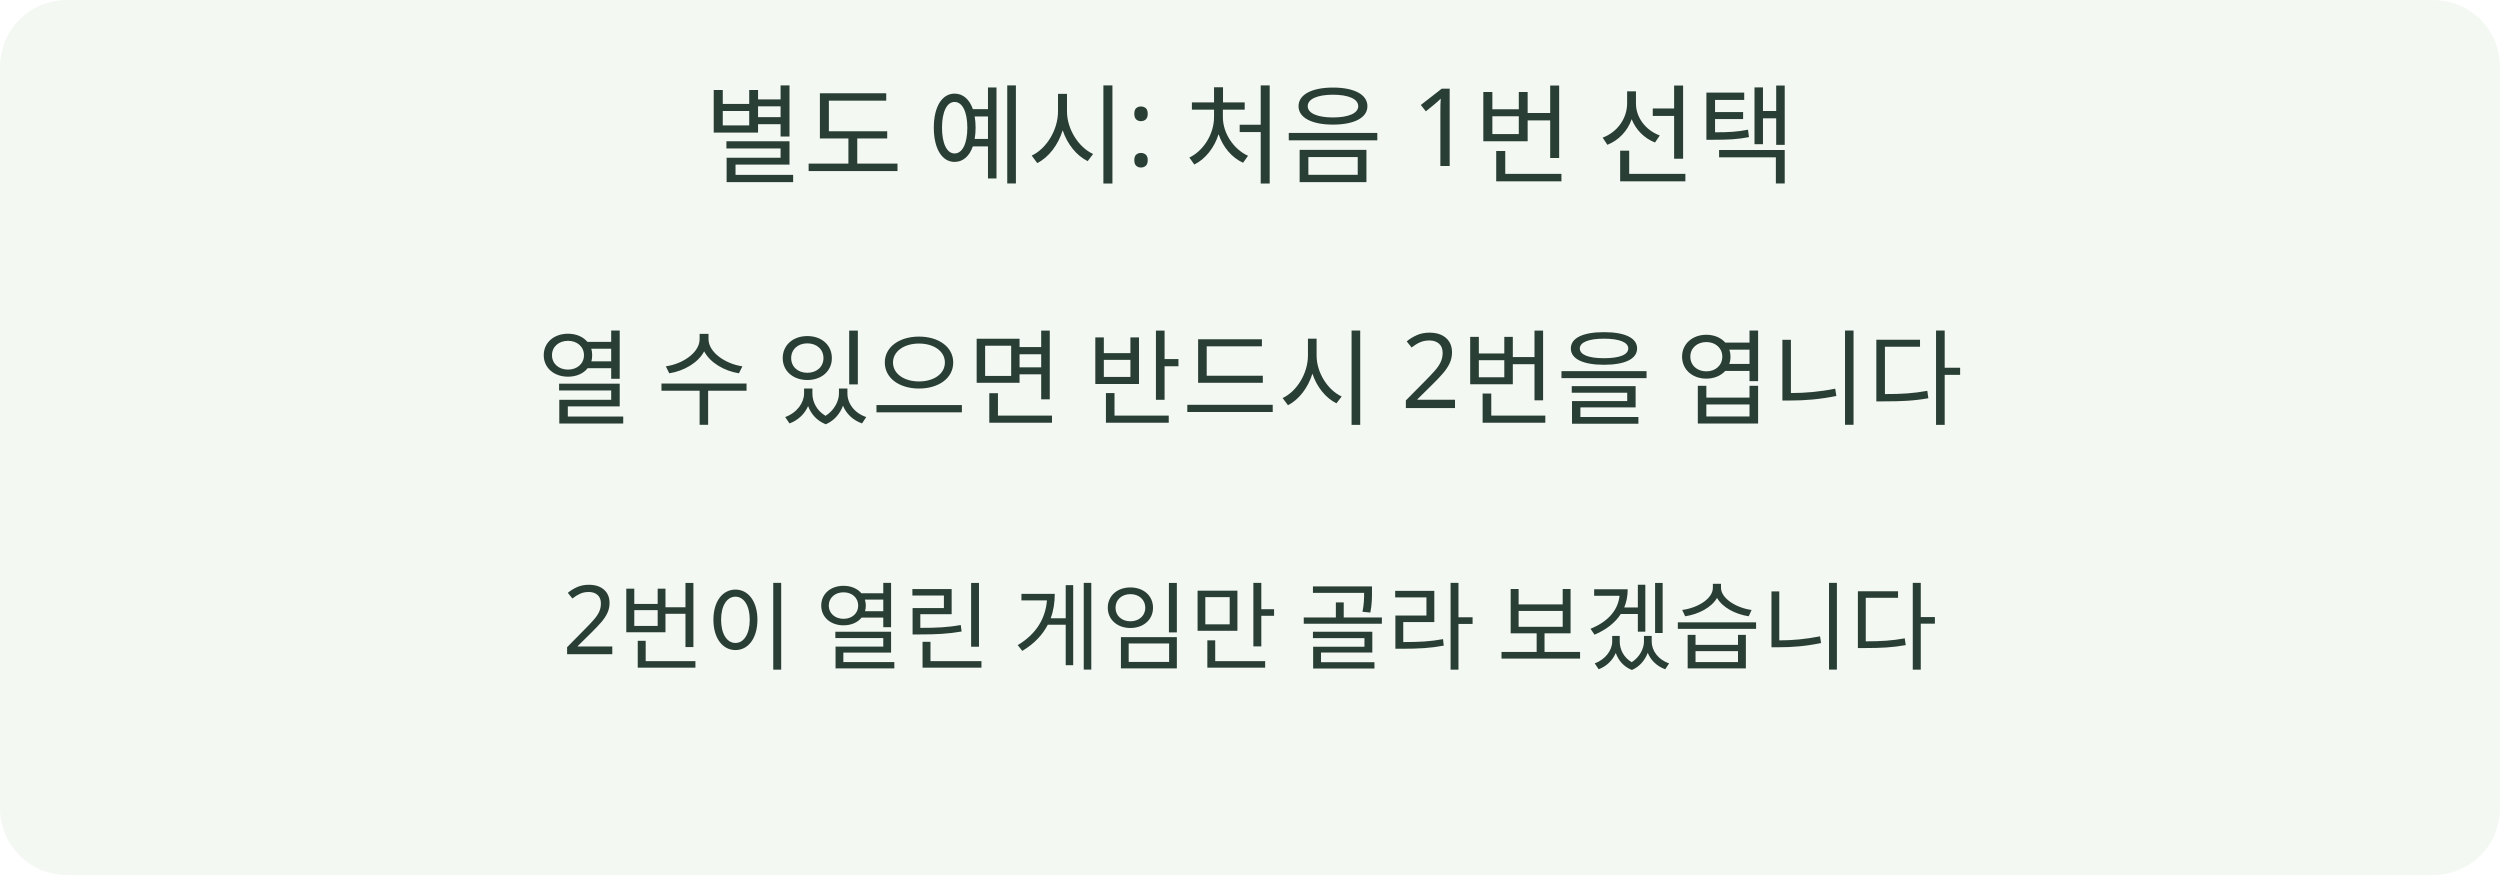
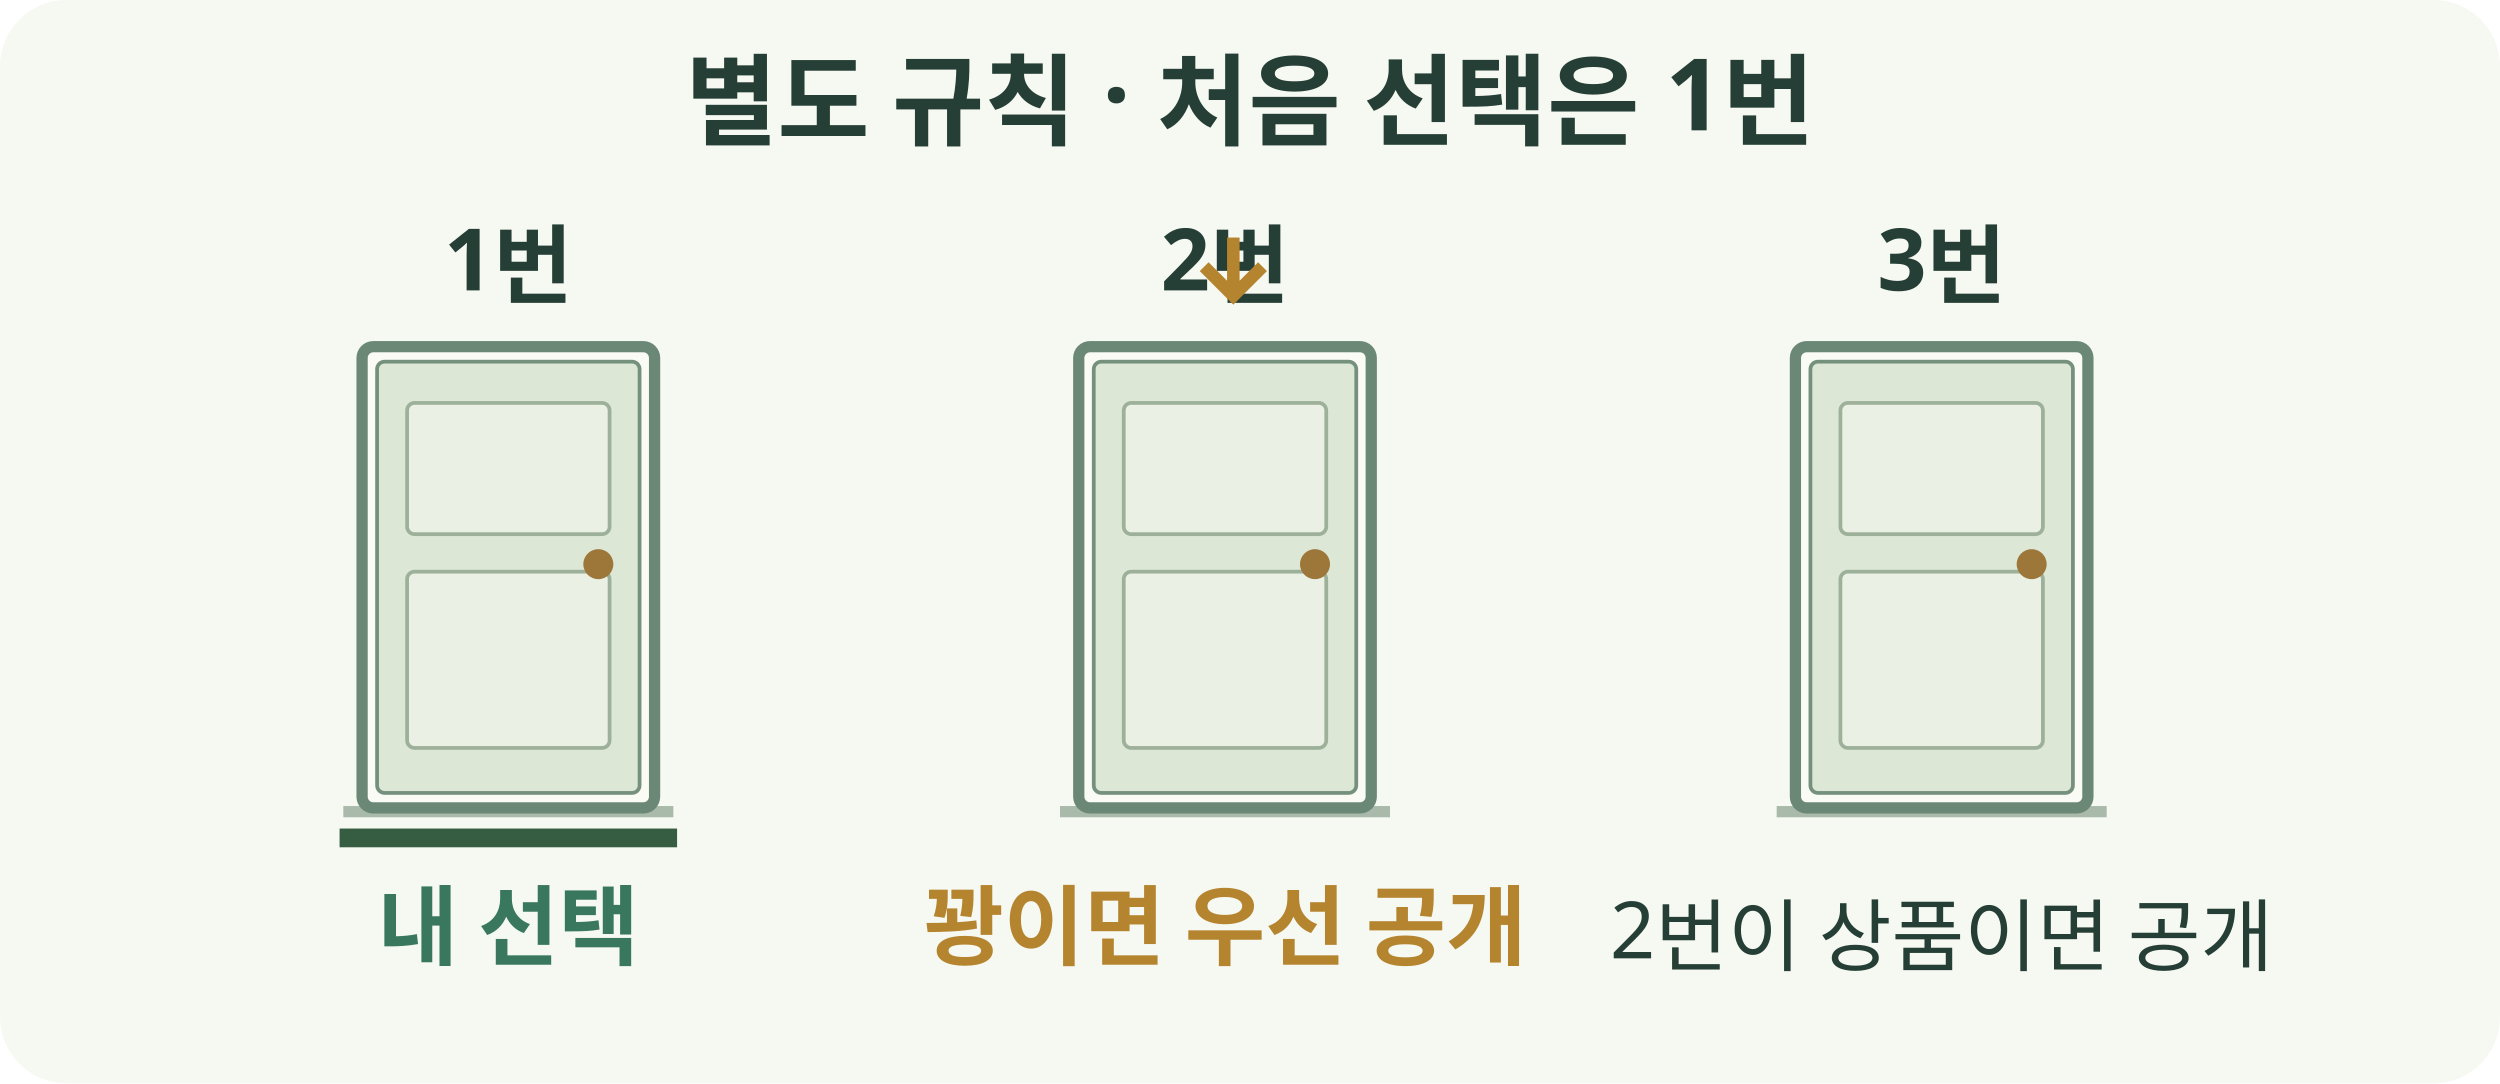
- <svg xmlns="http://www.w3.org/2000/svg" viewBox="0 0 600 210" role="img" aria-labelledby="title desc">
-   <rect width="600" height="210" rx="16" fill="#f4f8f3" />
-   <g font-family="system-ui,Malgun Gothic,sans-serif" fill="#293f35">
-     <text x="300" y="42" font-size="26" text-anchor="middle">별도 예시: 처음 1번 선택</text>
-     <text x="300" y="100" font-size="25" text-anchor="middle">열 수 있으면 반드시 2번을 엽니다</text>
-     <text x="300" y="157" font-size="23" text-anchor="middle">2번이 열린 게임만 골라 보겠습니다</text>
+ <svg xmlns="http://www.w3.org/2000/svg" viewBox="0 0 600 260" role="img" aria-labelledby="title desc">
+   <rect width="600" height="260" rx="16" fill="#f6f9f2" />
+   <g font-family="system-ui,Malgun Gothic,sans-serif">
+     <text x="300" y="33" text-anchor="middle" font-size="24" fill="#263f36" font-weight="700">별도 규칙 · 처음 선택은 1번</text>
+     <g transform="translate(68 76) scale(0.9)">
+       <path d="M16 132h88" stroke="#a9b9aa" stroke-width="3" />
+       <rect x="21" y="8" width="78" height="123" rx="3" fill="#f9fbf4" stroke="#6b8776" stroke-width="3" />
+       <rect x="25" y="12" width="70" height="115" rx="2" fill="#dce7d6" stroke="#75917d" />
+       <rect x="33" y="23" width="54" height="35" rx="2" fill="#eaf0e4" stroke="#9db09a" />
+       <rect x="33" y="68" width="54" height="47" rx="2" fill="#eaf0e4" stroke="#9db09a" />
+       <circle cx="84" cy="66" r="4" fill="#9c7739" />
+       <path d="M15 139h90" stroke="#365c42" stroke-width="5" />
+       <text x="60" y="-7" text-anchor="middle" font-size="23" fill="#263f36" font-weight="700">1번</text>
+     </g>
+     <g transform="translate(240 76) scale(0.9)">
+       <path d="M16 132h88" stroke="#a9b9aa" stroke-width="3" />
+       <rect x="21" y="8" width="78" height="123" rx="3" fill="#f9fbf4" stroke="#6b8776" stroke-width="3" />
+       <rect x="25" y="12" width="70" height="115" rx="2" fill="#dce7d6" stroke="#75917d" />
+       <rect x="33" y="23" width="54" height="35" rx="2" fill="#eaf0e4" stroke="#9db09a" />
+       <rect x="33" y="68" width="54" height="47" rx="2" fill="#eaf0e4" stroke="#9db09a" />
+       <circle cx="84" cy="66" r="4" fill="#9c7739" />
+       <text x="60" y="-7" text-anchor="middle" font-size="23" fill="#263f36" font-weight="700">2번</text>
+     </g>
+     <g transform="translate(412 76) scale(0.9)">
+       <path d="M16 132h88" stroke="#a9b9aa" stroke-width="3" />
+       <rect x="21" y="8" width="78" height="123" rx="3" fill="#f9fbf4" stroke="#6b8776" stroke-width="3" />
+       <rect x="25" y="12" width="70" height="115" rx="2" fill="#dce7d6" stroke="#75917d" />
+       <rect x="33" y="23" width="54" height="35" rx="2" fill="#eaf0e4" stroke="#9db09a" />
+       <rect x="33" y="68" width="54" height="47" rx="2" fill="#eaf0e4" stroke="#9db09a" />
+       <circle cx="84" cy="66" r="4" fill="#9c7739" />
+       <text x="60" y="-7" text-anchor="middle" font-size="23" fill="#263f36" font-weight="700">3번</text>
+     </g>
+     <text x="122" y="230" text-anchor="middle" font-size="21" fill="#39775e" font-weight="700">내 선택</text>
+     <text x="294" y="230" text-anchor="middle" font-size="21" fill="#b5842f" font-weight="700">꽝이면 우선 공개</text>
+     <text x="466" y="230" text-anchor="middle" font-size="19" fill="#263f36" font-weight="400">2번이 상품이면 공개</text>
+     <path d="M296 57v14m-7-7l7 7 7-7" fill="none" stroke="#b5842f" stroke-width="3" />
  </g>
</svg>
